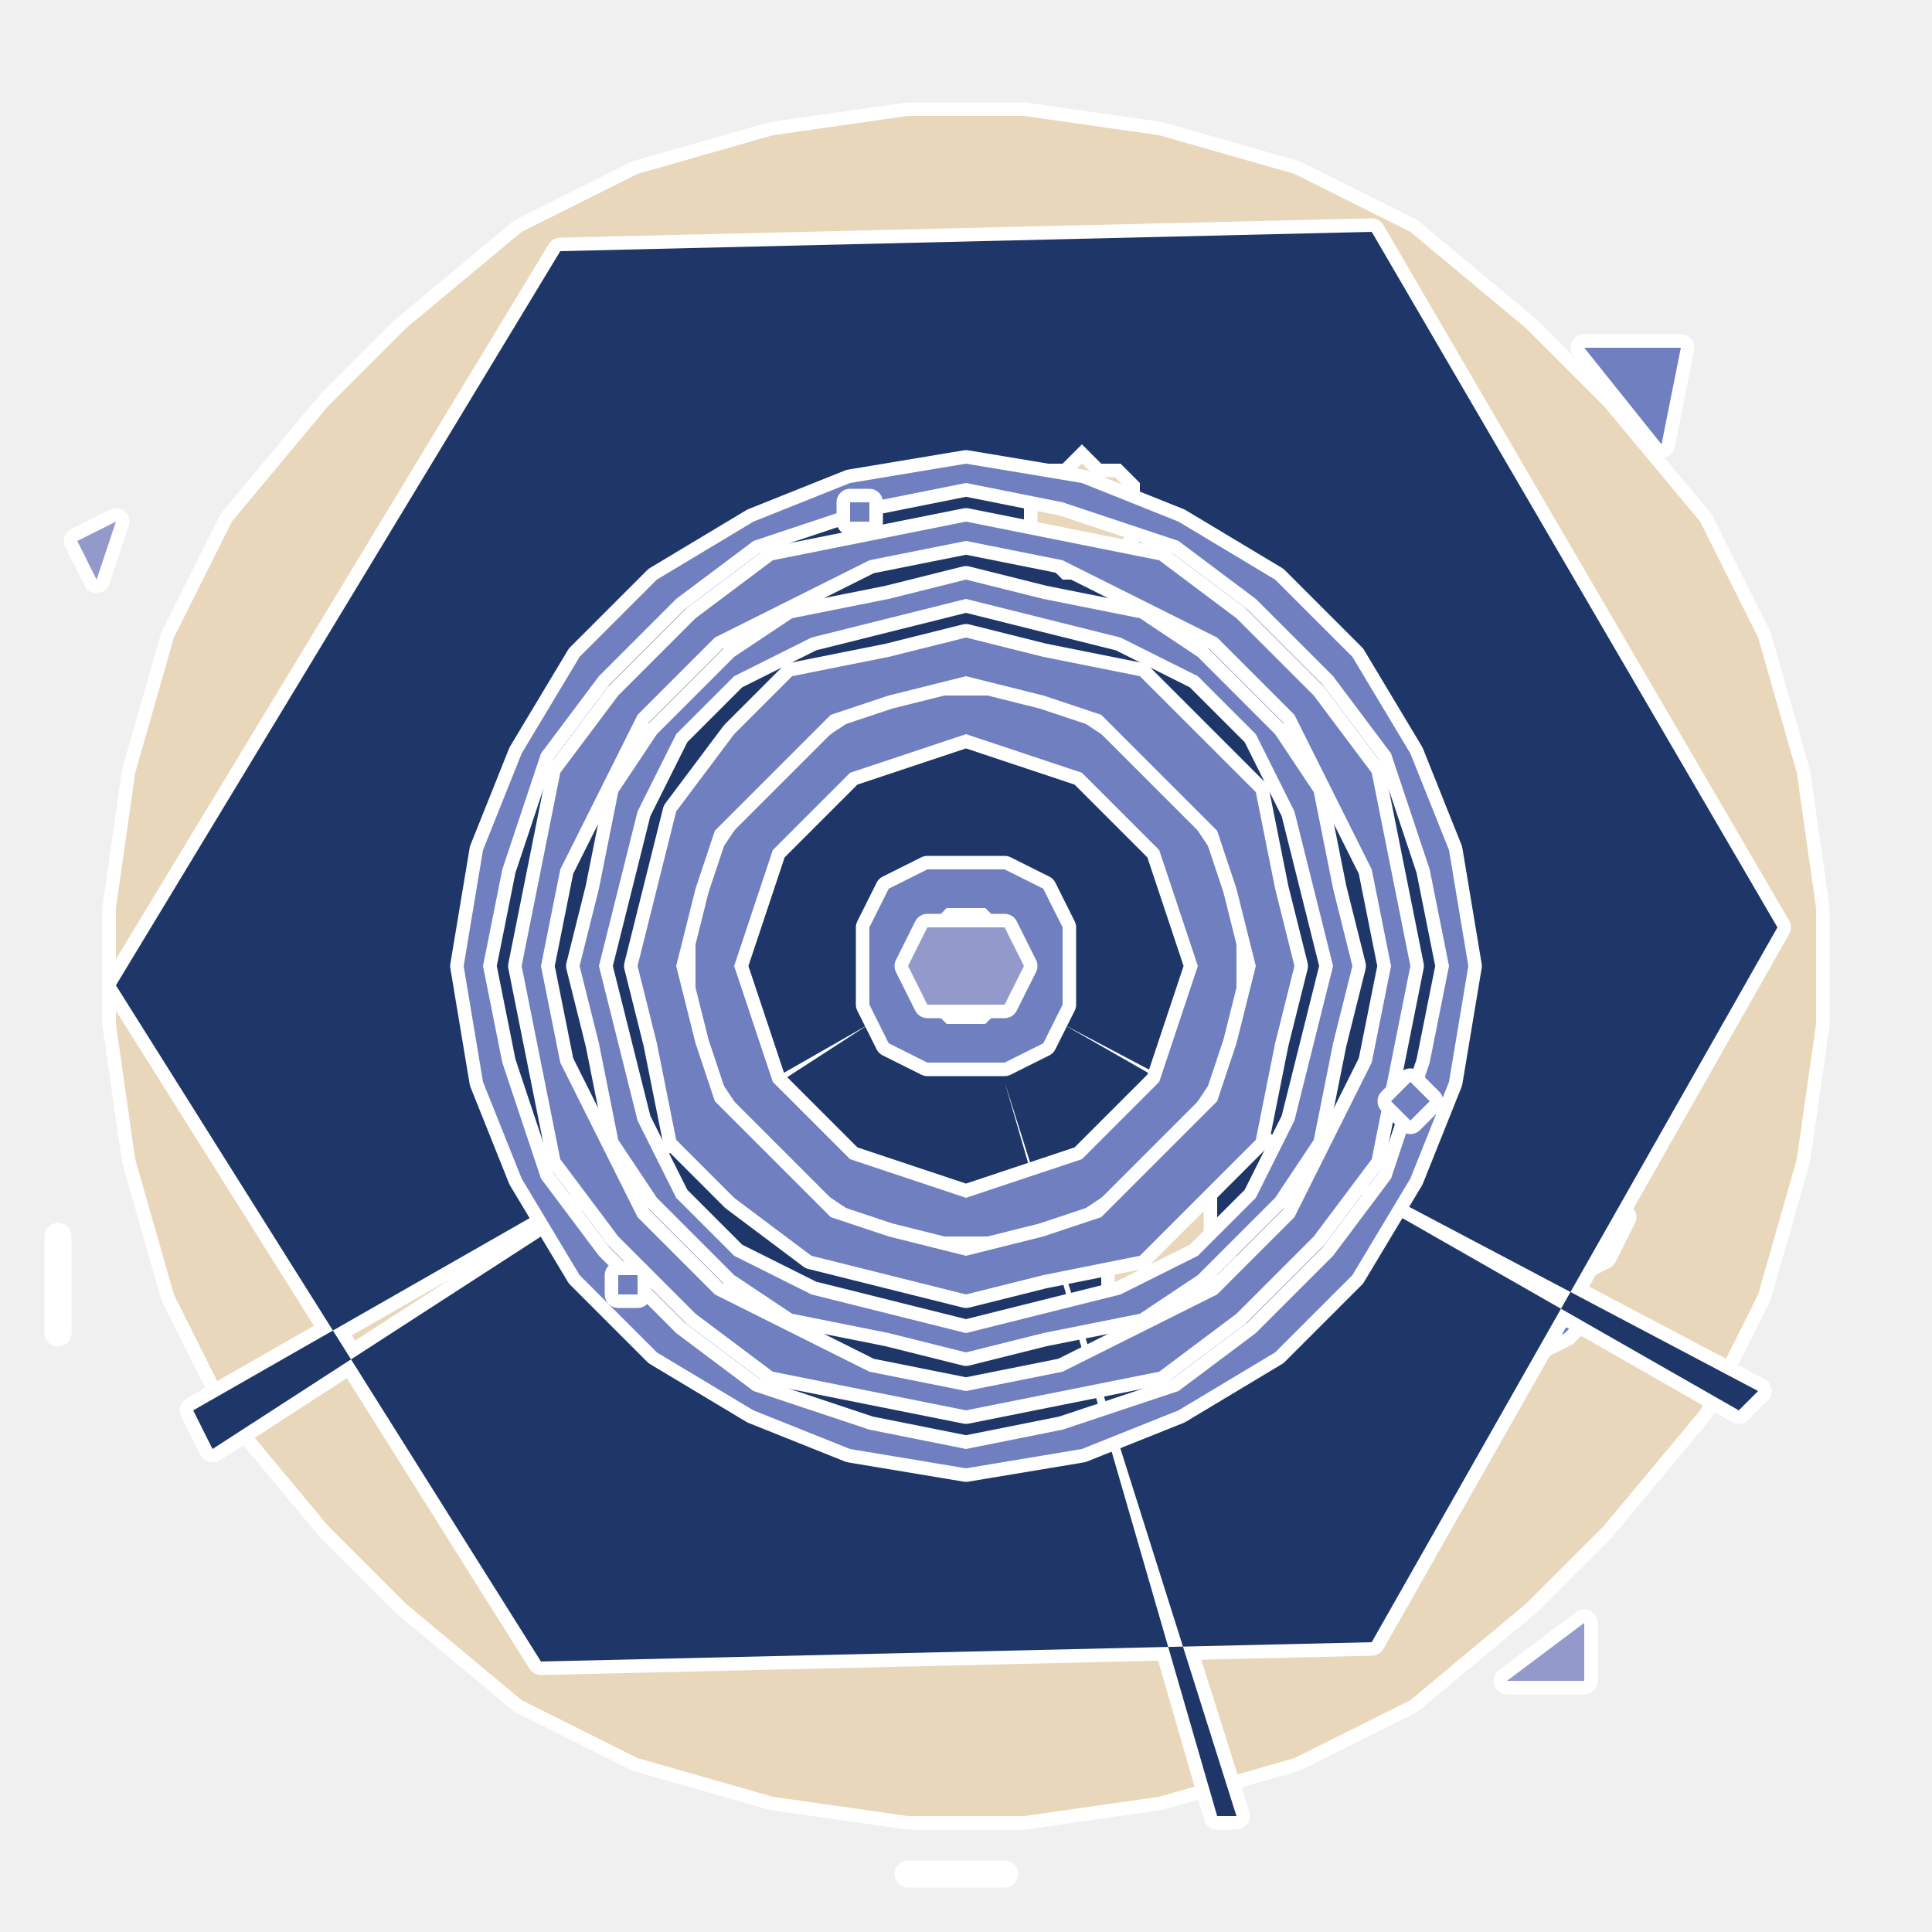
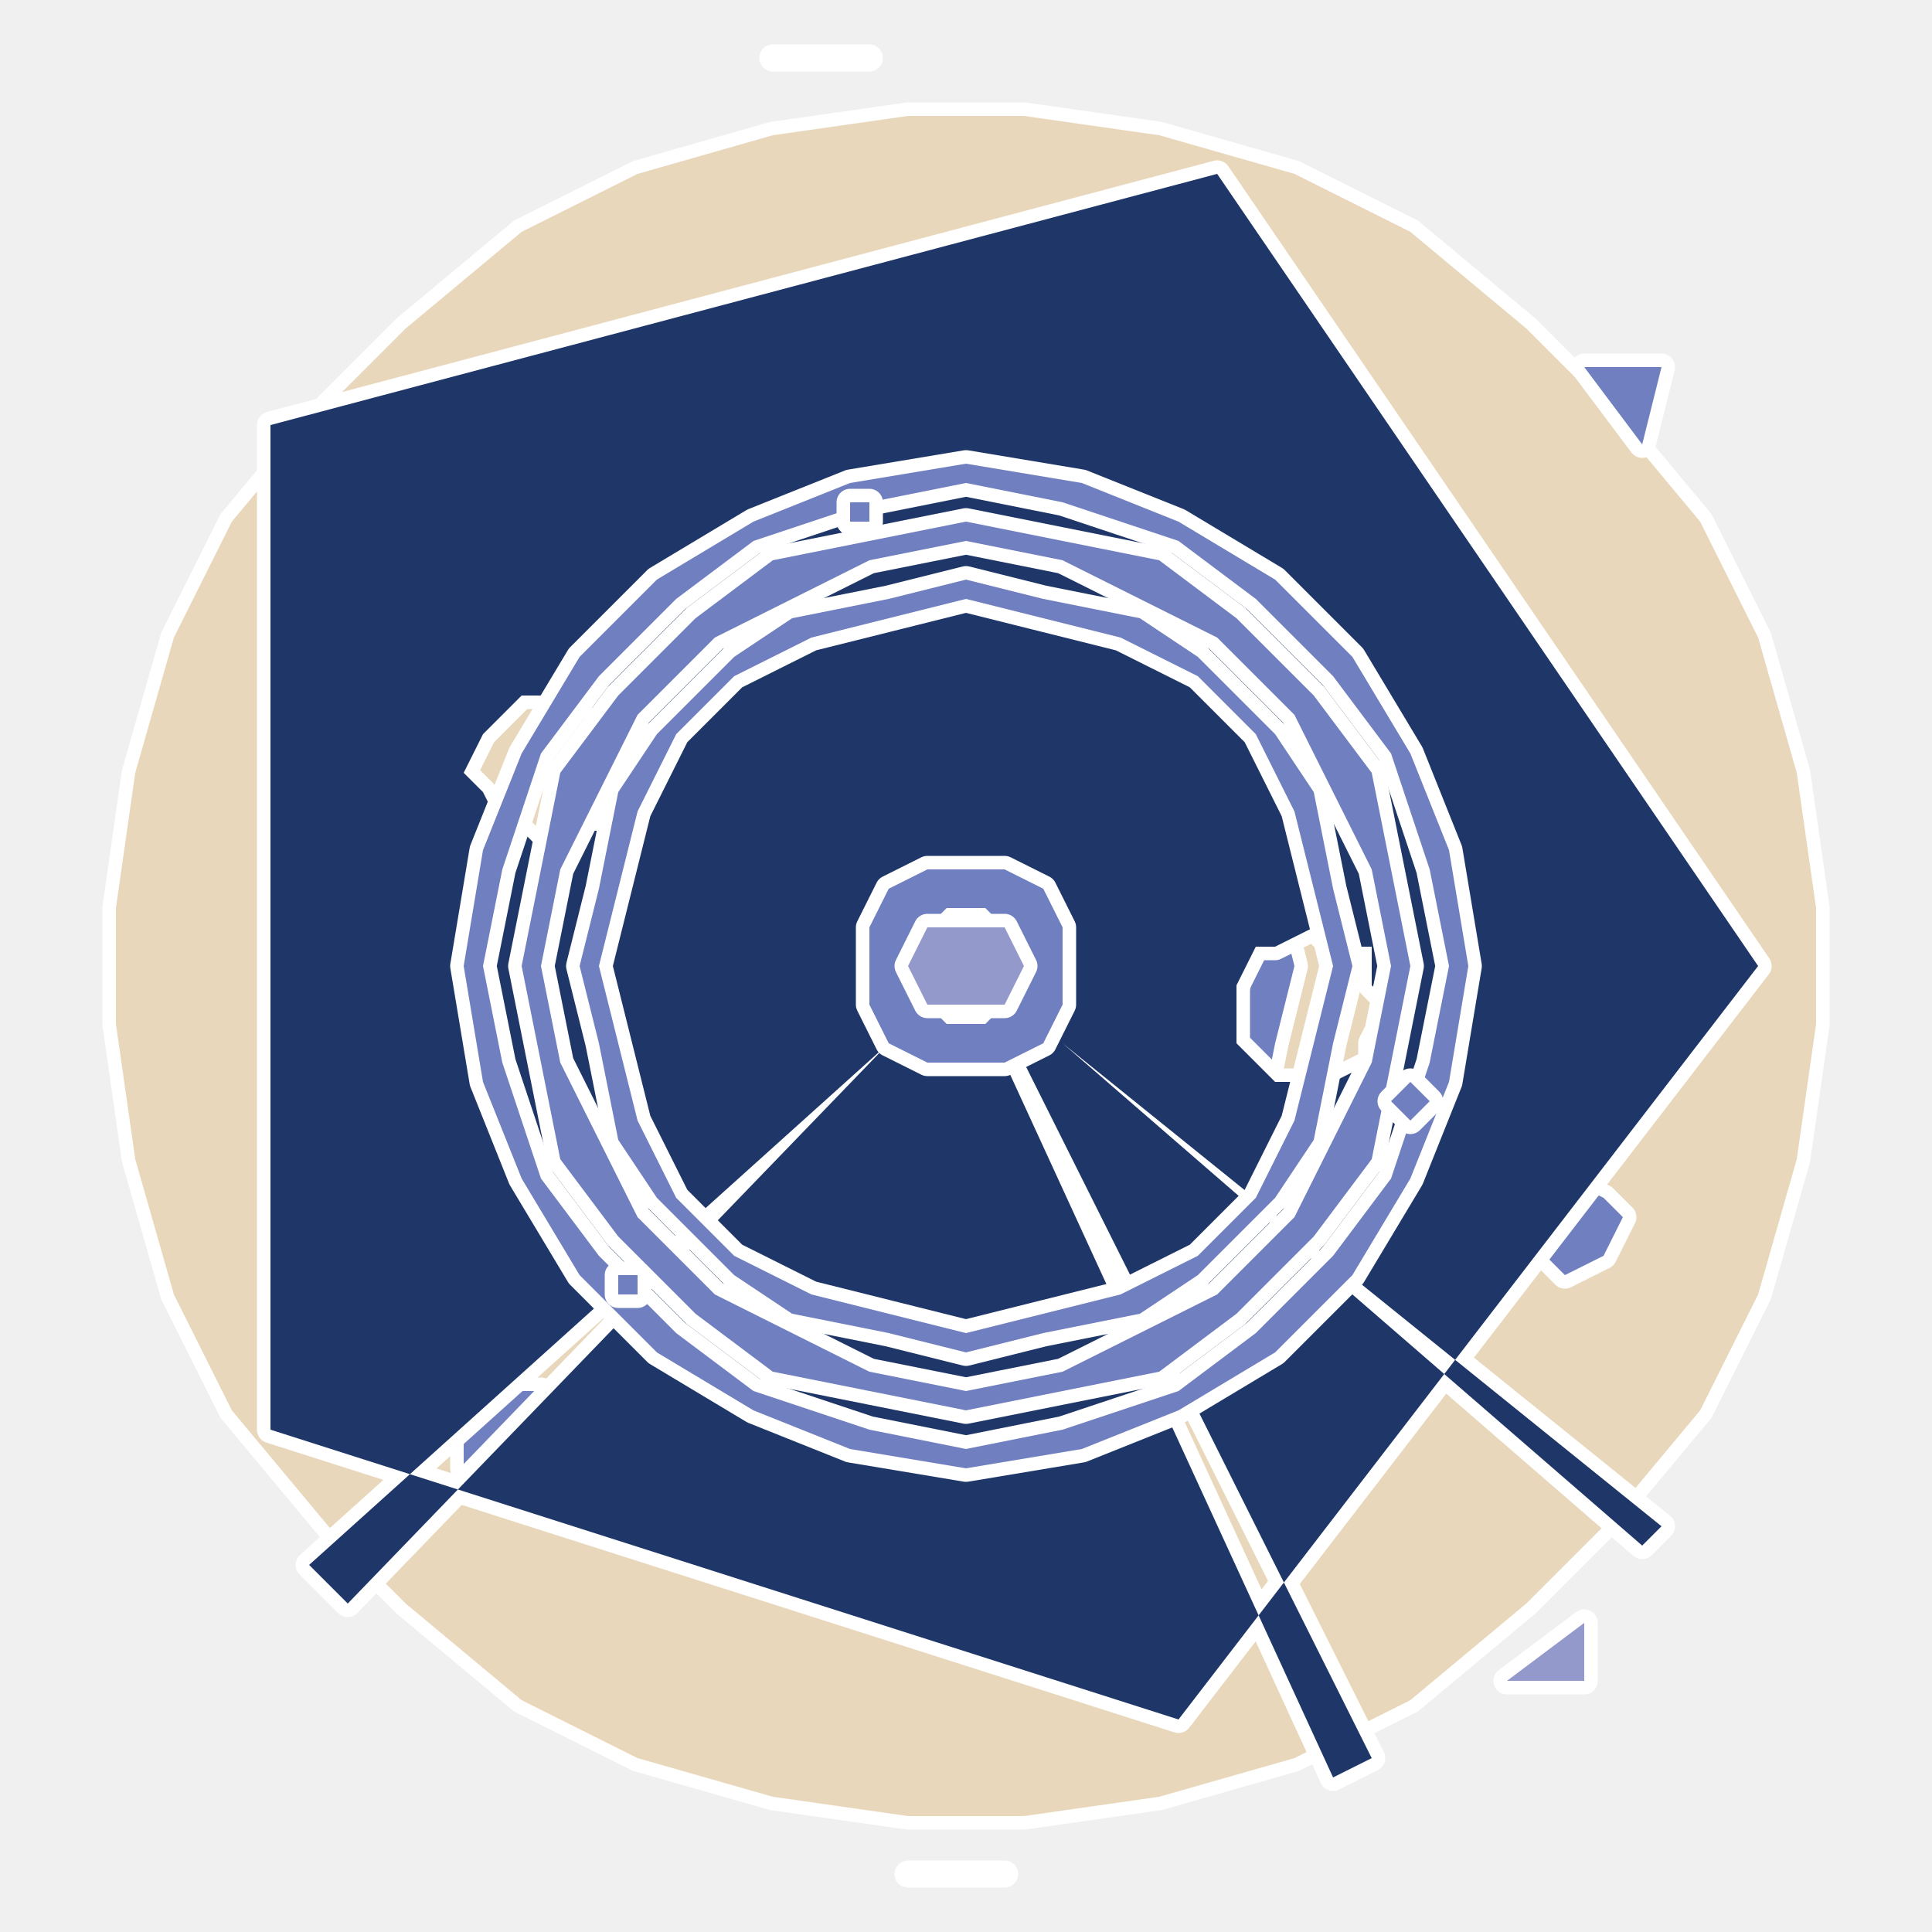
<svg xmlns="http://www.w3.org/2000/svg" viewBox="0 0 100 100" role="img" aria-label="@playform/hook-dsh-graph-suggester - spike-star">
  <style>
		@media (prefers-reduced-motion: no-preference) {
			.hook-dsh-graph-suggester-scene * { transform-box: view-box; transform-origin: 50% 50%; }
		.hook-dsh-graph-suggester-counter { animation: hook-dsh-graph-suggester-counter 28s linear -1s infinite; }
		@keyframes hook-dsh-graph-suggester-counter { to { transform: rotate(-360deg); } }
		.hook-dsh-graph-suggester-breathe { animation: hook-dsh-graph-suggester-breathe 8s ease-in-out -1s infinite; }
		@keyframes hook-dsh-graph-suggester-breathe { 50% { transform: scale(1.06); opacity: 0.85; } }
		.hook-dsh-graph-suggester-fire { animation: hook-dsh-graph-suggester-fire 2.6s ease-in-out infinite; }
		@keyframes hook-dsh-graph-suggester-fire { 0%, 100% { opacity: 0.35; } 50% { opacity: 1; } }
		.hook-dsh-graph-suggester-twinkle { animation: hook-dsh-graph-suggester-twinkle 8s ease-in-out -1s infinite; }
		@keyframes hook-dsh-graph-suggester-twinkle { 0%, 100% { transform: scale(0.94); opacity: 0.4; } 50% { transform: scale(1.06); opacity: 1; } }
		}
	</style>
  <defs>
    <path id="hook-dsh-graph-suggester-0" d="M91,67 L88,73 L83,79 L79,83 L73,88 L67,91 L60,93 L53,94 L47,94 L40,93 L33,91 L27,88 L21,83 L17,79 L12,73 L9,67 L7,60 L6,53 L6,47 L7,40 L9,33 L12,27 L17,21 L21,17 L27,12 L33,9 L40,7 L47,6 L53,6 L60,7 L67,9 L73,12 L79,17 L83,21 L88,27 L91,33 L93,40 L94,47 L94,53 L93,60 Z" />
    <path id="hook-dsh-graph-suggester-1" d="M28,74 L28,76 L26,76 L24,76 L24,74 L24,72 L26,72 L28,72 Z" />
    <path id="hook-dsh-graph-suggester-2" d="M84,63 L83,65 L81,66 L80,65 L79,63 L80,62 L81,61 L83,62 Z" />
-     <path id="hook-dsh-graph-suggester-3" d="M82,68 L81,69 L79,70 L77,69 L77,68 L77,66 L79,65 L81,66 Z" />
-     <path id="hook-dsh-graph-suggester-4" d="M92,48 L71,85 L28,86 L6,51 L29,13 L71,12 Z M55,53 L91,72 L90,73 L55,53 Z M64,65 L63,66 L63,67 L61,68 L60,69 L59,68 L57,67 L57,66 L56,65 L57,64 L57,62 L59,62 L60,61 L61,62 L63,62 L63,64 Z M52,56 L64,94 L63,94 L52,56 Z M45,53 L11,75 L10,73 L45,53 Z M59,27 L59,28 L58,29 L57,30 L56,30 L55,30 L54,29 L53,28 L53,27 L53,25 L54,24 L55,24 L56,23 L57,24 L58,24 L59,25 Z M54,50 L54,52 L53,53 L52,54 L50,54 L48,54 L47,53 L46,52 L46,50 L46,48 L47,47 L48,46 L50,46 L52,46 L53,47 L54,48 Z" />
-     <path id="hook-dsh-graph-suggester-5" d="M64,50 L64,54 L62,57 L60,60 L57,62 L54,64 L50,64 L46,64 L43,62 L40,60 L38,57 L36,54 L36,50 L36,46 L38,43 L40,40 L43,38 L46,36 L50,36 L54,36 L57,38 L60,40 L62,43 L64,46 Z M62,50 L61,53 L60,56 L58,58 L56,60 L53,61 L50,62 L47,61 L44,60 L42,58 L40,56 L39,53 L38,50 L39,47 L40,44 L42,42 L44,40 L47,39 L50,38 L53,39 L56,40 L58,42 L60,44 L61,47 Z" />
-     <path id="hook-dsh-graph-suggester-6" d="M67,50 L66,54 L65,59 L62,62 L59,65 L54,66 L50,67 L46,66 L42,65 L38,62 L35,59 L34,54 L33,50 L34,46 L35,42 L38,38 L41,35 L46,34 L50,33 L54,34 L59,35 L62,38 L65,41 L66,46 Z M65,50 L64,54 L63,57 L60,60 L57,63 L54,64 L50,65 L46,64 L43,63 L40,60 L37,57 L36,54 L35,50 L36,46 L37,43 L40,40 L43,37 L46,36 L50,35 L54,36 L57,37 L60,40 L63,43 L64,46 Z" />
-     <path id="hook-dsh-graph-suggester-7" d="M55,50 L55,52 L54,54 L52,55 L50,55 L48,55 L46,54 L45,52 L45,50 L45,48 L46,46 L48,45 L50,45 L52,45 L54,46 L55,48 Z M53,50 L53,51 L52,52 L51,53 L50,53 L49,53 L48,52 L47,51 L47,50 L47,49 L48,48 L49,47 L50,47 L51,47 L52,48 L53,49 Z" />
-     <path id="hook-dsh-graph-suggester-8" d="M70,50 L69,54 L68,59 L66,62 L62,66 L59,68 L54,69 L50,70 L46,69 L41,68 L38,66 L34,62 L32,59 L31,54 L30,50 L31,46 L32,41 L34,38 L38,34 L41,32 L46,31 L50,30 L54,31 L59,32 L62,34 L66,38 L68,41 L69,46 Z M69,50 L68,54 L67,58 L65,62 L62,65 L58,67 L54,68 L50,69 L46,68 L42,67 L38,65 L35,62 L33,58 L32,54 L31,50 L32,46 L33,42 L35,38 L38,35 L42,33 L46,32 L50,31 L54,32 L58,33 L62,35 L65,38 L67,42 L68,46 Z" />
-     <path id="hook-dsh-graph-suggester-9" d="M73,50 L72,55 L71,60 L68,64 L64,68 L60,71 L55,72 L50,73 L45,72 L40,71 L36,68 L32,64 L29,60 L28,55 L27,50 L28,45 L29,40 L32,36 L36,32 L40,29 L45,28 L50,27 L55,28 L60,29 L64,32 L68,36 L71,40 L72,45 Z M72,50 L71,55 L69,59 L67,63 L63,67 L59,69 L55,71 L50,72 L45,71 L41,69 L37,67 L33,63 L31,59 L29,55 L28,50 L29,45 L31,41 L33,37 L37,33 L41,31 L45,29 L50,28 L55,29 L59,31 L63,33 L67,37 L69,41 L71,45 Z" />
-     <path id="hook-dsh-graph-suggester-10" d="M76,50 L75,56 L73,61 L70,66 L66,70 L61,73 L56,75 L50,76 L44,75 L39,73 L34,70 L30,66 L27,61 L25,56 L24,50 L25,44 L27,39 L30,34 L34,30 L39,27 L44,25 L50,24 L56,25 L61,27 L66,30 L70,34 L73,39 L75,44 Z M75,50 L74,55 L72,61 L69,65 L65,69 L61,72 L55,74 L50,75 L45,74 L39,72 L35,69 L31,65 L28,61 L26,55 L25,50 L26,45 L28,39 L31,35 L35,31 L39,28 L45,26 L50,25 L55,26 L61,28 L65,31 L69,35 L72,39 L74,45 Z" />
-     <path id="hook-dsh-graph-suggester-11" d="M74,57 L73,58 L73,58 L72,57 L73,56 L73,56 Z" />
-     <path id="hook-dsh-graph-suggester-12" d="M33,66 L33,67 L32,67 L32,66 L32,66 L33,66 Z" />
-     <path id="hook-dsh-graph-suggester-13" d="M45,27 L45,27 L44,27 L44,27 L44,26 L45,26 Z" />
-     <path id="hook-dsh-graph-suggester-14" d="M52,97 L50,97 L47,97 Z" />
-     <path id="hook-dsh-graph-suggester-15" d="M82,84 L82,87 L78,87 Z" />
-     <path id="hook-dsh-graph-suggester-16" d="M82,18 L87,18 L86,23 Z" />
-     <path id="hook-dsh-graph-suggester-17" d="M5,30 L4,28 L6,27 Z" />
-     <path id="hook-dsh-graph-suggester-18" d="M3,69 L3,67 L3,64 Z" />
-     <path id="hook-dsh-graph-suggester-19" d="M53,50 L52,52 L51,52 L49,52 L48,52 L47,50 L48,48 L49,48 L51,48 L52,48 Z" />
+     <path id="hook-dsh-graph-suggester-3" d="M64,50 L64,54 L62,57 L60,60 L57,62 L54,64 L50,64 L46,64 L43,62 L40,60 L38,57 L36,54 L36,50 L36,46 L38,43 L40,40 L43,38 L46,36 L50,36 L54,36 L57,38 L60,40 L62,43 L64,46 Z M62,50 L61,53 L60,56 L58,58 L56,60 L53,61 L50,62 L47,61 L44,60 L42,58 L40,56 L39,53 L38,50 L39,47 L40,44 L42,42 L44,40 L47,39 L50,38 L53,39 L56,40 L58,42 L60,44 L61,47 Z" />
+     <path id="hook-dsh-graph-suggester-4" d="M67,50 L66,54 L65,59 L62,62 L59,65 L54,66 L50,67 L46,66 L42,65 L38,62 L35,59 L34,54 L33,50 L34,46 L35,42 L38,38 L41,35 L46,34 L50,33 L54,34 L59,35 L62,38 L65,41 L66,46 Z M65,50 L64,54 L63,57 L60,60 L57,63 L54,64 L50,65 L46,64 L43,63 L40,60 L37,57 L36,54 L35,50 L36,46 L37,43 L40,40 L43,37 L46,36 L50,35 L54,36 L57,37 L60,40 L63,43 L64,46 Z" />
+     <path id="hook-dsh-graph-suggester-5" d="M91,50 L61,89 L14,74 L14,22 L63,9 Z M55,54 L86,79 L85,80 L55,54 Z M72,52 L71,54 L71,55 L69,56 L68,56 L66,56 L65,55 L64,54 L64,52 L64,51 L65,49 L66,49 L68,48 L69,49 L71,49 L71,51 Z M53,55 L71,91 L69,92 L52,55 Z M46,54 L18,83 L16,81 L46,54 Z M32,40 L32,41 L31,43 L30,43 L28,44 L27,43 L26,43 L25,41 L24,40 L25,38 L26,37 L27,36 L28,36 L30,36 L31,37 L32,38 Z M54,50 L54,52 L53,53 L52,54 L50,54 L48,54 L47,53 L46,52 L46,50 L46,48 L47,47 L48,46 L50,46 L52,46 L53,47 L54,48 Z" />
+     <path id="hook-dsh-graph-suggester-6" d="M55,50 L55,52 L54,54 L52,55 L50,55 L48,55 L46,54 L45,52 L45,50 L45,48 L46,46 L48,45 L50,45 L52,45 L54,46 L55,48 Z M53,50 L53,51 L52,52 L51,53 L50,53 L49,53 L48,52 L47,51 L47,50 L47,49 L48,48 L49,47 L50,47 L51,47 L52,48 L53,49 Z" />
+     <path id="hook-dsh-graph-suggester-7" d="M70,50 L69,54 L68,59 L66,62 L62,66 L59,68 L54,69 L50,70 L46,69 L41,68 L38,66 L34,62 L32,59 L31,54 L30,50 L31,46 L32,41 L34,38 L38,34 L41,32 L46,31 L50,30 L54,31 L59,32 L62,34 L66,38 L68,41 L69,46 Z M69,50 L68,54 L67,58 L65,62 L62,65 L58,67 L54,68 L50,69 L46,68 L42,67 L38,65 L35,62 L33,58 L32,54 L31,50 L32,46 L33,42 L35,38 L38,35 L42,33 L46,32 L50,31 L54,32 L58,33 L62,35 L65,38 L67,42 L68,46 Z" />
+     <path id="hook-dsh-graph-suggester-8" d="M73,50 L72,55 L71,60 L68,64 L64,68 L60,71 L55,72 L50,73 L45,72 L40,71 L36,68 L32,64 L29,60 L28,55 L27,50 L28,45 L29,40 L32,36 L36,32 L40,29 L45,28 L50,27 L55,28 L60,29 L64,32 L68,36 L71,40 L72,45 Z M72,50 L71,55 L69,59 L67,63 L63,67 L59,69 L55,71 L50,72 L45,71 L41,69 L37,67 L33,63 L31,59 L29,55 L28,50 L29,45 L31,41 L33,37 L37,33 L41,31 L45,29 L50,28 L55,29 L59,31 L63,33 L67,37 L69,41 L71,45 Z" />
+     <path id="hook-dsh-graph-suggester-9" d="M76,50 L75,56 L73,61 L70,66 L66,70 L61,73 L56,75 L50,76 L44,75 L39,73 L34,70 L30,66 L27,61 L25,56 L24,50 L25,44 L27,39 L30,34 L34,30 L39,27 L44,25 L50,24 L56,25 L61,27 L66,30 L70,34 L73,39 L75,44 Z M75,50 L74,55 L72,61 L69,65 L65,69 L61,72 L55,74 L50,75 L45,74 L39,72 L35,69 L31,65 L28,61 L26,55 L25,50 L26,45 L28,39 L31,35 L35,31 L39,28 L45,26 L50,25 L55,26 L61,28 L65,31 L69,35 L72,39 L74,45 Z" />
+     <path id="hook-dsh-graph-suggester-10" d="M74,57 L73,58 L73,58 L72,57 L73,56 L73,56 Z" />
+     <path id="hook-dsh-graph-suggester-11" d="M33,66 L33,67 L32,67 L32,66 L32,66 L33,66 Z" />
+     <path id="hook-dsh-graph-suggester-12" d="M45,27 L45,27 L44,27 L44,27 L44,26 L45,26 Z" />
+     <path id="hook-dsh-graph-suggester-13" d="M82,19 L86,19 L85,23 Z" />
+     <path id="hook-dsh-graph-suggester-14" d="M40,3 L42,3 L45,3 Z" />
+     <path id="hook-dsh-graph-suggester-15" d="M52,97 L50,97 L47,97 Z" />
+     <path id="hook-dsh-graph-suggester-16" d="M82,84 L82,87 L78,87 Z" />
+     <path id="hook-dsh-graph-suggester-17" d="M53,50 L52,52 L51,52 L49,52 L48,52 L47,50 L48,48 L49,48 L51,48 L52,48 Z" />
  </defs>
  <g class="hook-dsh-graph-suggester-scene">
    <g fill="#E8D7BA" fill-opacity="1" fill-rule="evenodd" stroke="#ffffff" stroke-width="1.4" stroke-linejoin="round" paint-order="stroke fill">
      <use class="hook-dsh-graph-suggester-breathe" href="#hook-dsh-graph-suggester-0" />
    </g>
    <g fill="#6F7FC0" fill-opacity="1" fill-rule="evenodd" stroke="#ffffff" stroke-width="1.4" stroke-linejoin="round" paint-order="stroke fill">
      <use class="hook-dsh-graph-suggester-fire" style="animation-delay:-1.00s" href="#hook-dsh-graph-suggester-1" />
      <use class="hook-dsh-graph-suggester-fire" style="animation-delay:-1.18s" href="#hook-dsh-graph-suggester-2" />
-       <use class="hook-dsh-graph-suggester-fire" style="animation-delay:-1.36s" href="#hook-dsh-graph-suggester-3" />
+       <use class="hook-dsh-graph-suggester-breathe" href="#hook-dsh-graph-suggester-3" />
+       <use class="hook-dsh-graph-suggester-breathe" href="#hook-dsh-graph-suggester-4" />
    </g>
    <g fill="#1E3768" fill-opacity="1" fill-rule="evenodd" stroke="#ffffff" stroke-width="1.4" stroke-linejoin="round" paint-order="stroke fill">
-       <use href="#hook-dsh-graph-suggester-4" />
+       <use href="#hook-dsh-graph-suggester-5" />
    </g>
    <g fill="#6F7FC0" fill-opacity="1" fill-rule="evenodd" stroke="#ffffff" stroke-width="1.4" stroke-linejoin="round" paint-order="stroke fill">
-       <use class="hook-dsh-graph-suggester-breathe" href="#hook-dsh-graph-suggester-5" />
      <use class="hook-dsh-graph-suggester-breathe" href="#hook-dsh-graph-suggester-6" />
      <use class="hook-dsh-graph-suggester-breathe" href="#hook-dsh-graph-suggester-7" />
      <use class="hook-dsh-graph-suggester-breathe" href="#hook-dsh-graph-suggester-8" />
      <use class="hook-dsh-graph-suggester-breathe" href="#hook-dsh-graph-suggester-9" />
-       <use class="hook-dsh-graph-suggester-breathe" href="#hook-dsh-graph-suggester-10" />
+       <use class="hook-dsh-graph-suggester-counter" href="#hook-dsh-graph-suggester-10" />
      <use class="hook-dsh-graph-suggester-counter" href="#hook-dsh-graph-suggester-11" />
      <use class="hook-dsh-graph-suggester-counter" href="#hook-dsh-graph-suggester-12" />
-       <use class="hook-dsh-graph-suggester-counter" href="#hook-dsh-graph-suggester-13" />
+       <use class="hook-dsh-graph-suggester-twinkle" href="#hook-dsh-graph-suggester-13" />
+     </g>
+     <g fill="#9499CB" fill-opacity="1" fill-rule="evenodd" stroke="#ffffff" stroke-width="1.4" stroke-linejoin="round" paint-order="stroke fill">
      <use class="hook-dsh-graph-suggester-twinkle" href="#hook-dsh-graph-suggester-14" />
    </g>
-     <g fill="#9499CB" fill-opacity="1" fill-rule="evenodd" stroke="#ffffff" stroke-width="1.4" stroke-linejoin="round" paint-order="stroke fill">
+     <g fill="#6F7FC0" fill-opacity="1" fill-rule="evenodd" stroke="#ffffff" stroke-width="1.4" stroke-linejoin="round" paint-order="stroke fill">
      <use class="hook-dsh-graph-suggester-twinkle" href="#hook-dsh-graph-suggester-15" />
    </g>
-     <g fill="#6F7FC0" fill-opacity="1" fill-rule="evenodd" stroke="#ffffff" stroke-width="1.4" stroke-linejoin="round" paint-order="stroke fill">
+     <g fill="#9499CB" fill-opacity="1" fill-rule="evenodd" stroke="#ffffff" stroke-width="1.4" stroke-linejoin="round" paint-order="stroke fill">
      <use class="hook-dsh-graph-suggester-twinkle" href="#hook-dsh-graph-suggester-16" />
-     </g>
-     <g fill="#9499CB" fill-opacity="1" fill-rule="evenodd" stroke="#ffffff" stroke-width="1.4" stroke-linejoin="round" paint-order="stroke fill">
-       <use class="hook-dsh-graph-suggester-twinkle" href="#hook-dsh-graph-suggester-17" />
-     </g>
-     <g fill="#6F7FC0" fill-opacity="1" fill-rule="evenodd" stroke="#ffffff" stroke-width="1.4" stroke-linejoin="round" paint-order="stroke fill">
-       <use class="hook-dsh-graph-suggester-twinkle" href="#hook-dsh-graph-suggester-18" />
-     </g>
-     <g fill="#9499CB" fill-opacity="1" fill-rule="evenodd" stroke="#ffffff" stroke-width="1.4" stroke-linejoin="round" paint-order="stroke fill">
-       <use class="hook-dsh-graph-suggester-breathe" href="#hook-dsh-graph-suggester-19" />
+       <use class="hook-dsh-graph-suggester-breathe" href="#hook-dsh-graph-suggester-17" />
    </g>
  </g>
</svg>
